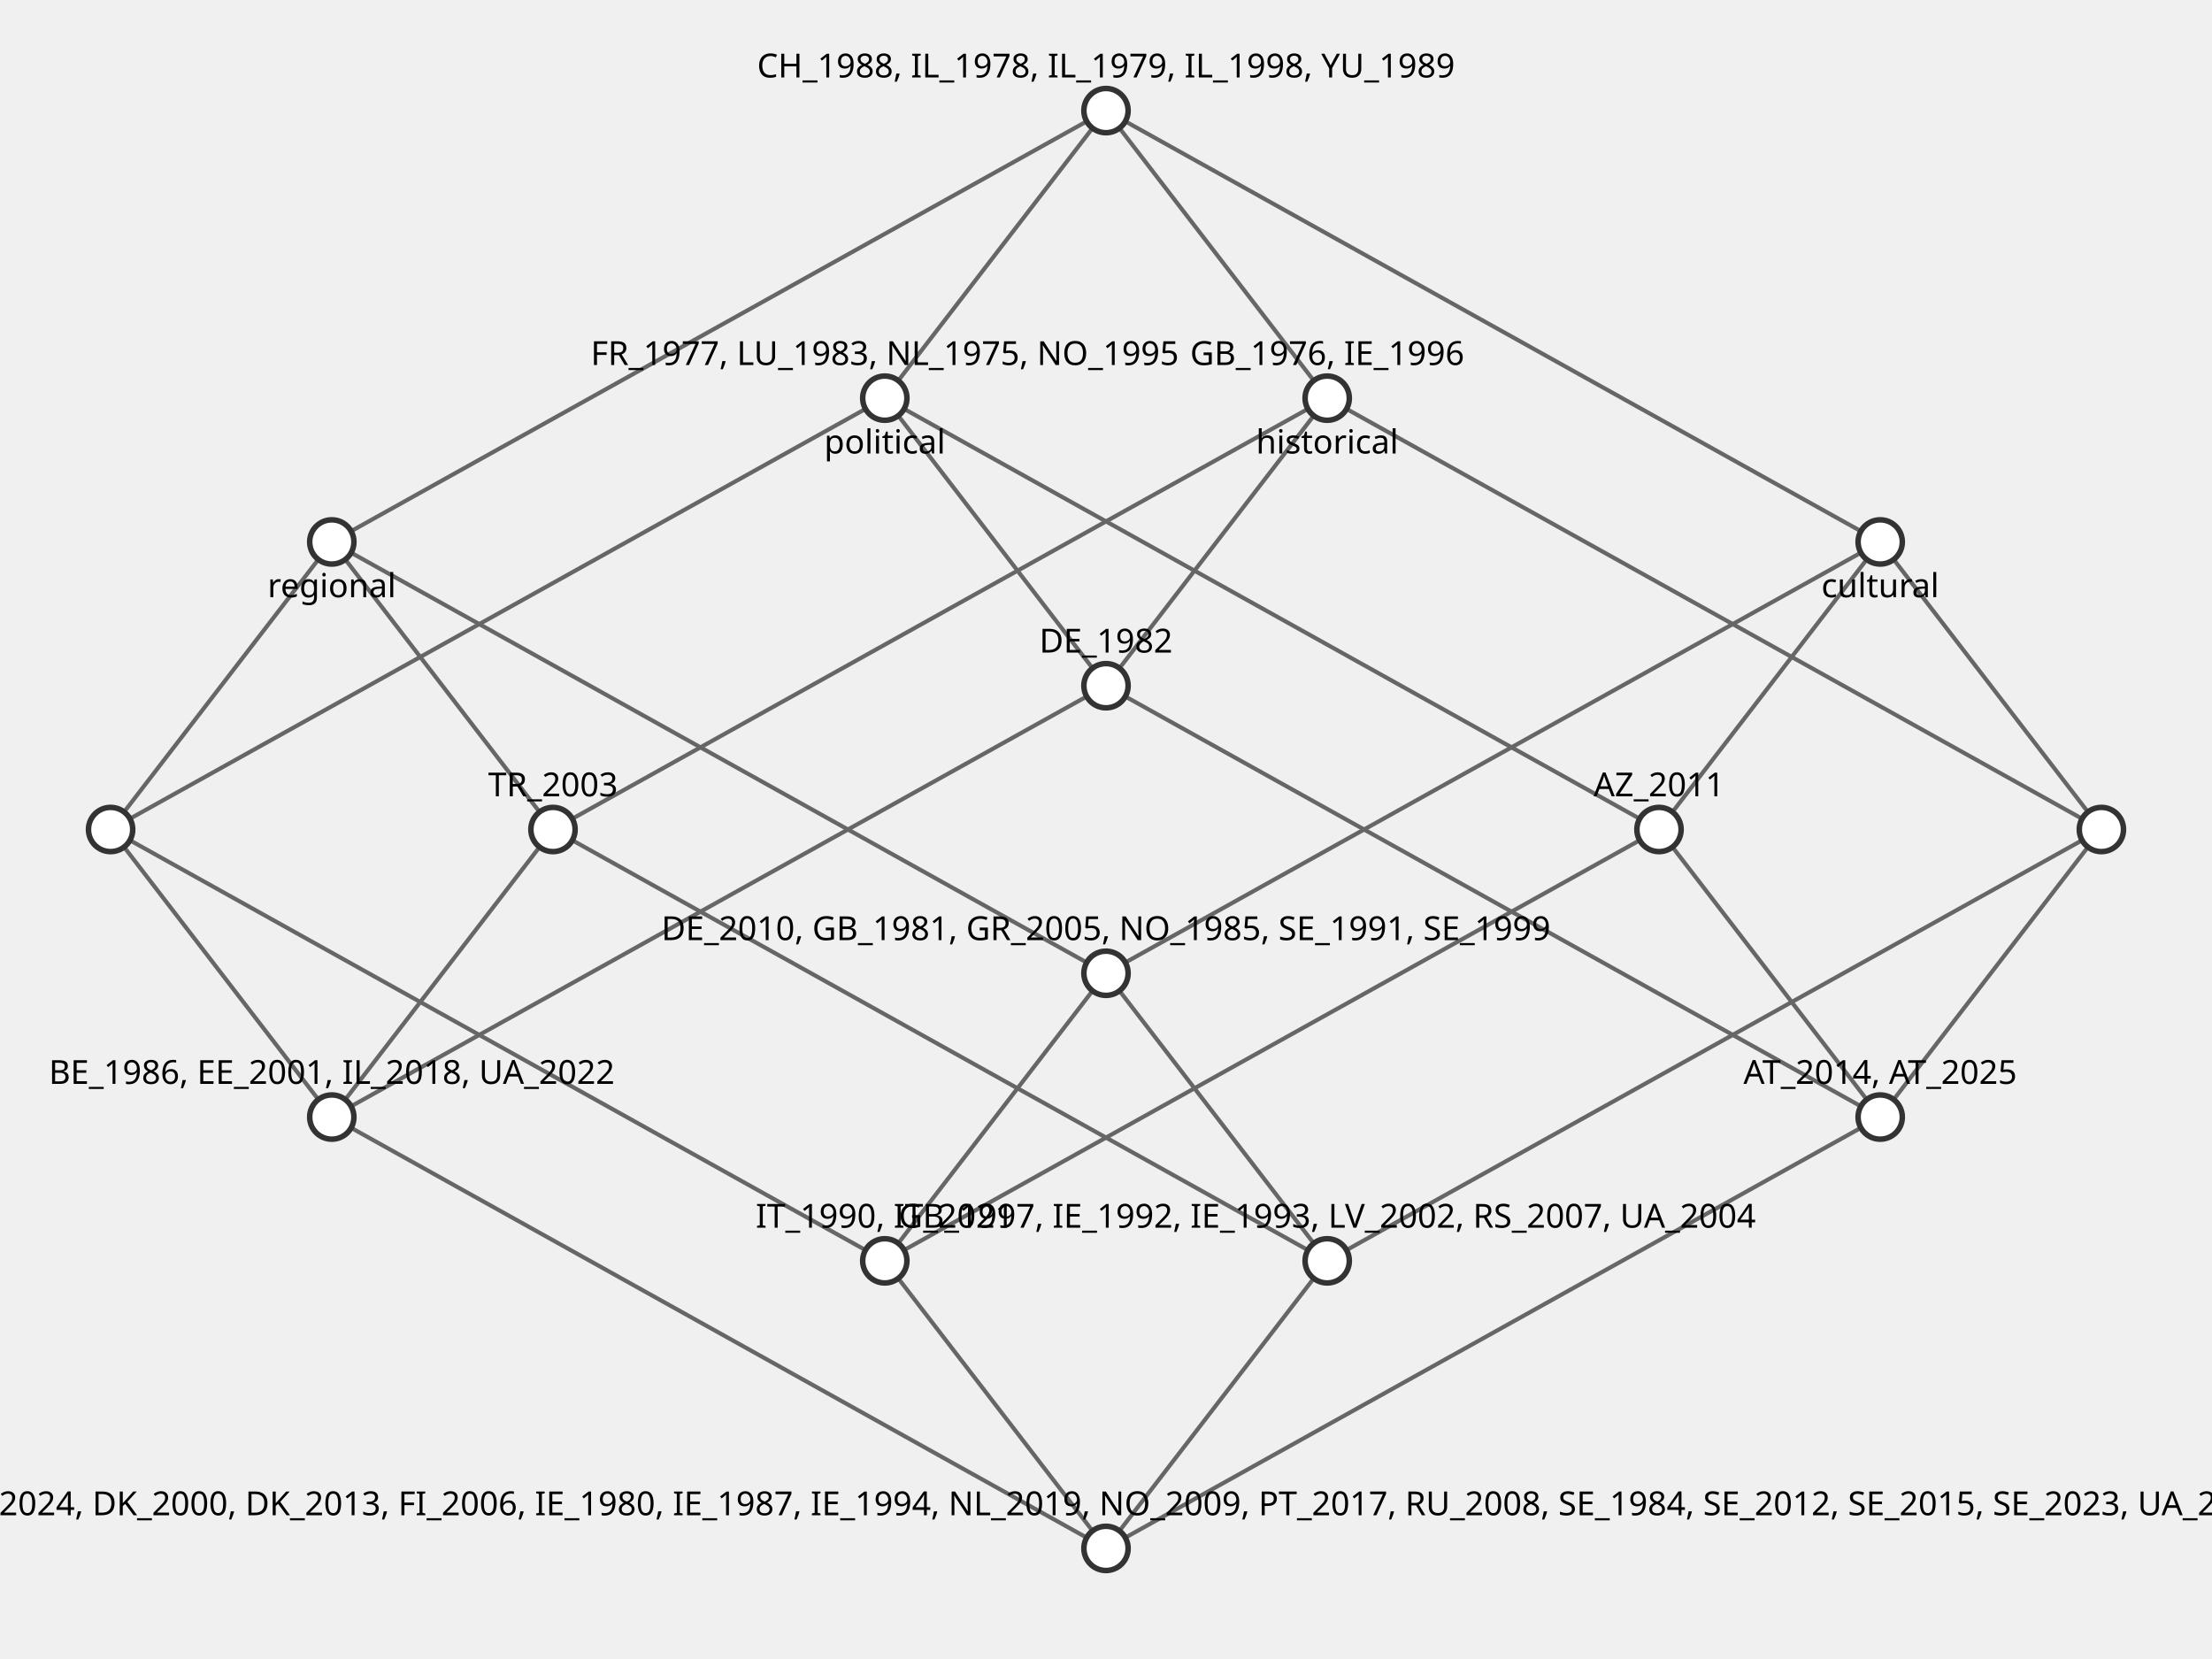
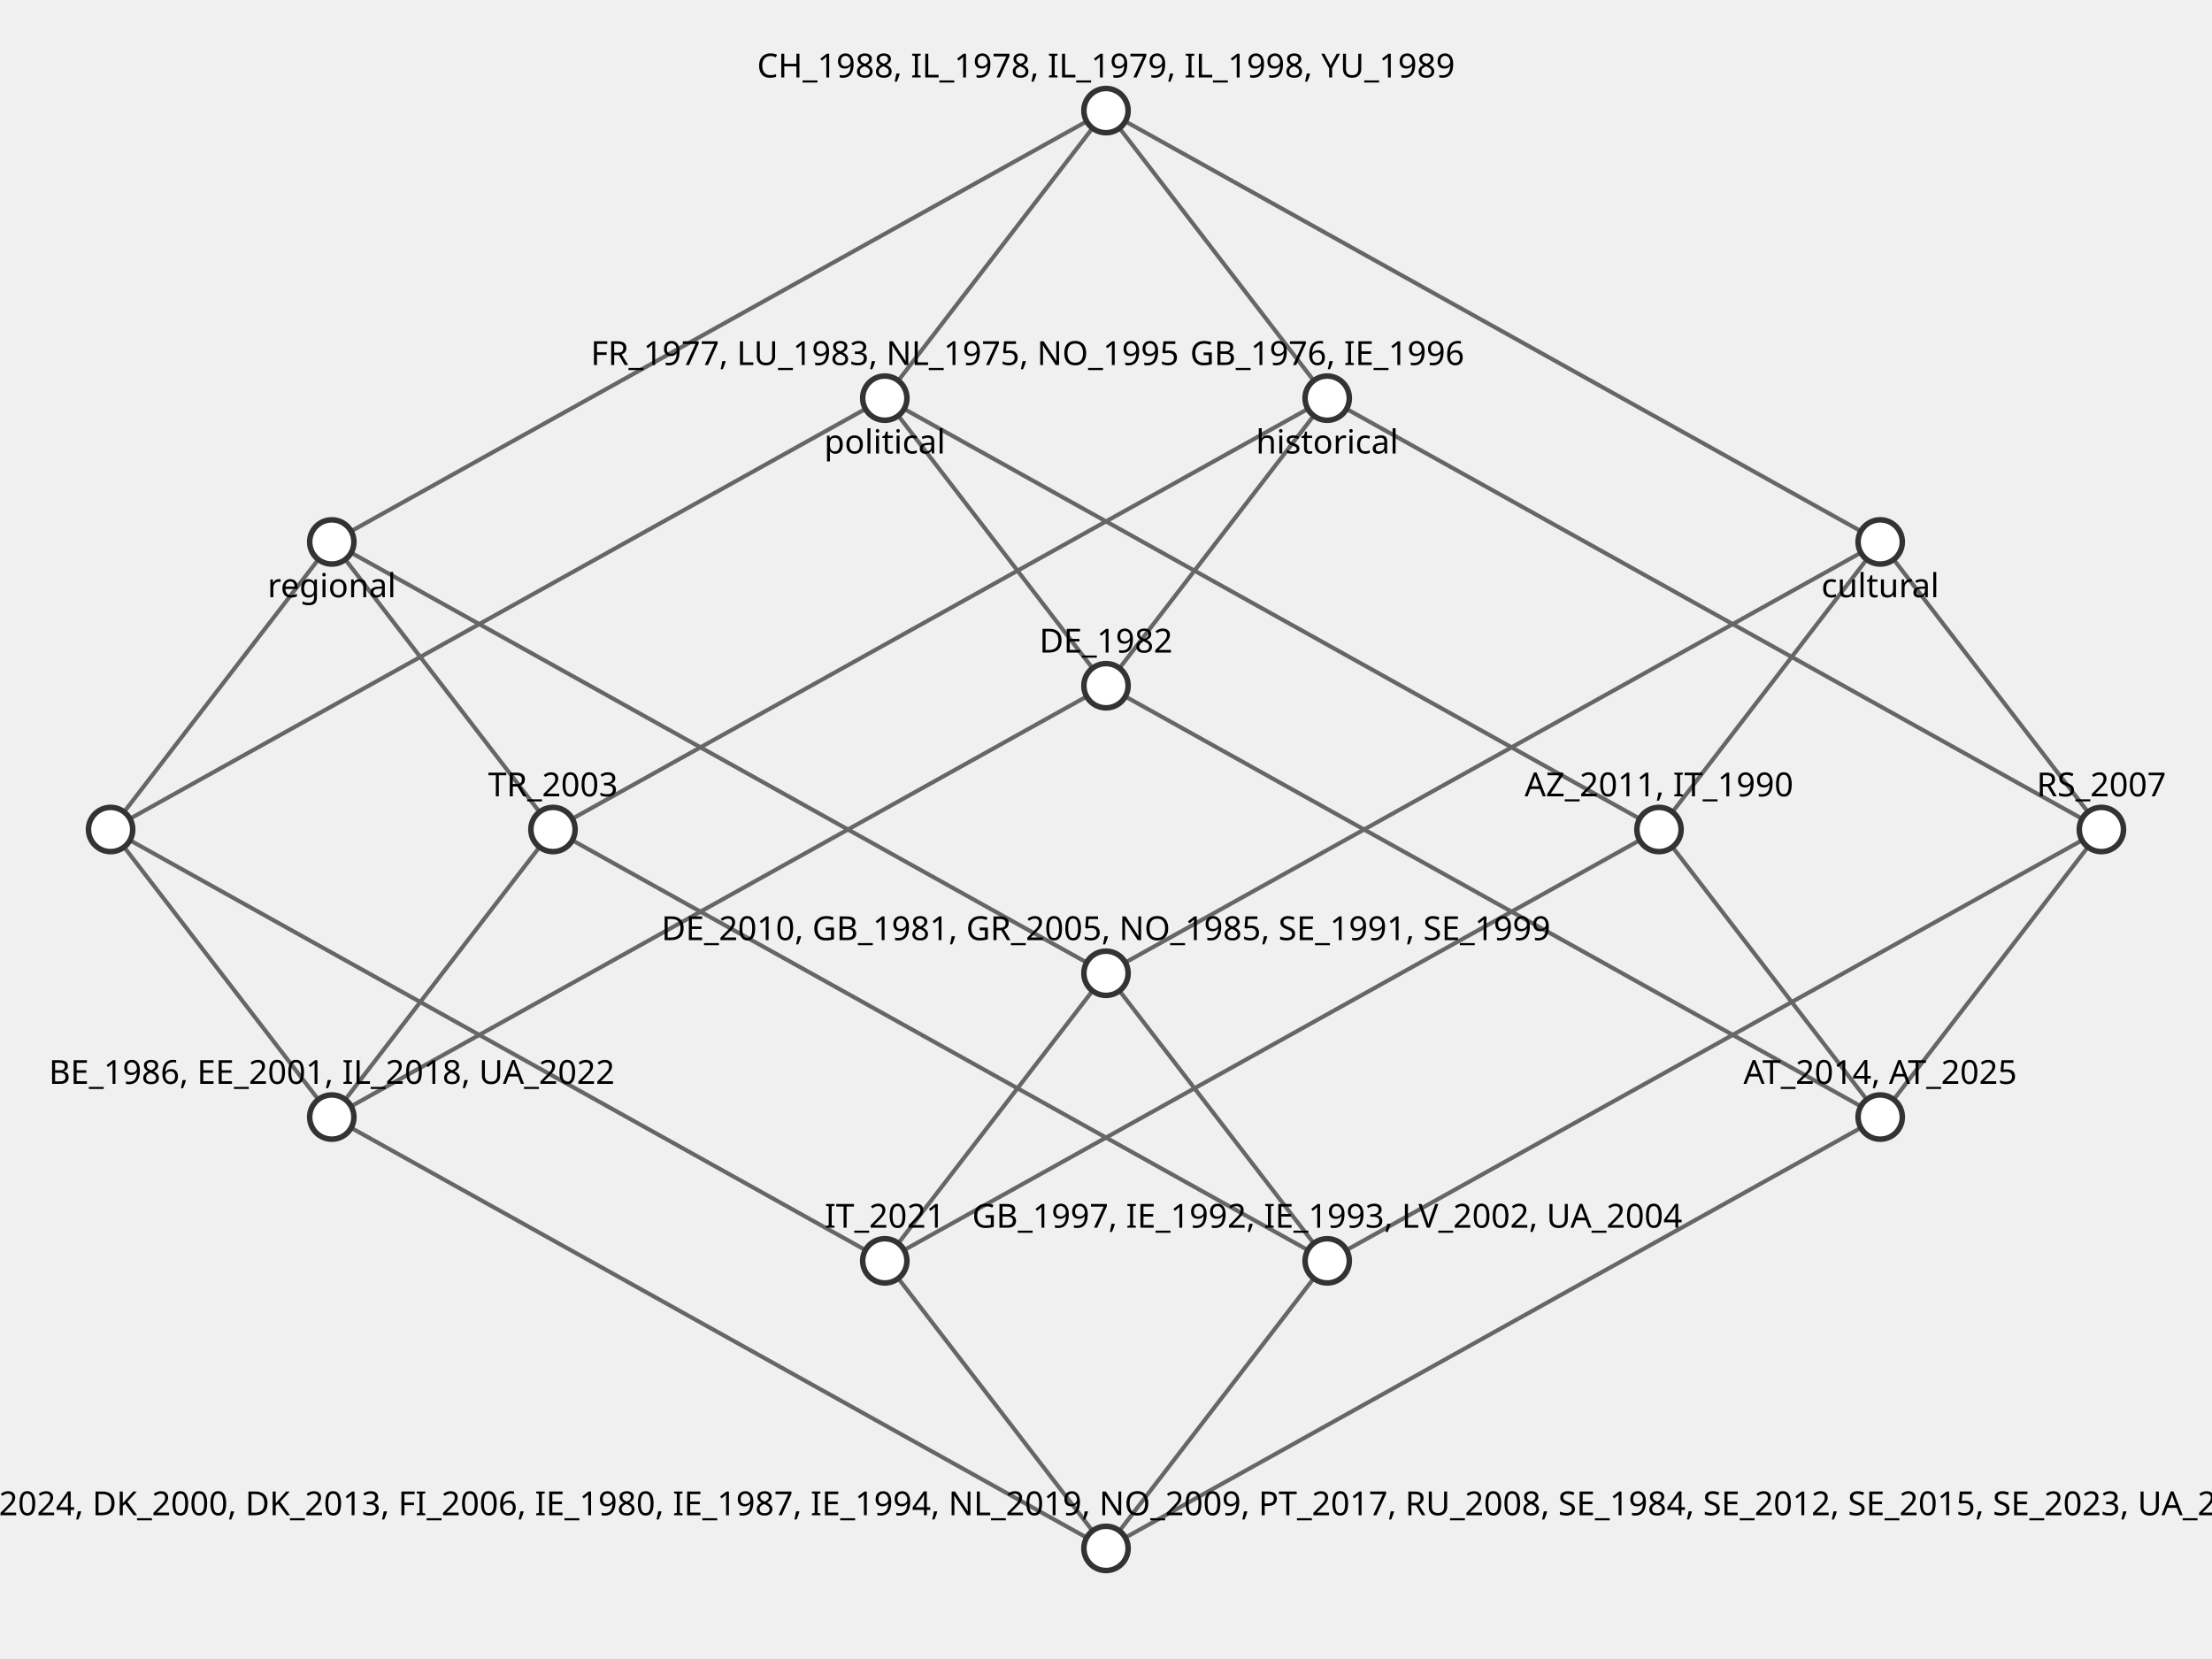
<svg xmlns="http://www.w3.org/2000/svg" width="800" height="600" viewBox="0 0 800 600">
  <line x1="120.0" y1="196.0" x2="400.0" y2="40.0" stroke="#666666" stroke-width="1.5" />
  <line x1="320.0" y1="144.0" x2="400.0" y2="40.0" stroke="#666666" stroke-width="1.5" />
  <line x1="40.0" y1="300.0" x2="120.0" y2="196.0" stroke="#666666" stroke-width="1.5" />
  <line x1="40.0" y1="300.0" x2="320.0" y2="144.0" stroke="#666666" stroke-width="1.5" />
  <line x1="480.0" y1="144.0" x2="400.0" y2="40.0" stroke="#666666" stroke-width="1.5" />
  <line x1="200.0" y1="300.0" x2="120.0" y2="196.0" stroke="#666666" stroke-width="1.5" />
  <line x1="200.0" y1="300.0" x2="480.0" y2="144.0" stroke="#666666" stroke-width="1.5" />
  <line x1="400.0" y1="248.0" x2="320.0" y2="144.0" stroke="#666666" stroke-width="1.5" />
  <line x1="400.0" y1="248.0" x2="480.0" y2="144.0" stroke="#666666" stroke-width="1.5" />
  <line x1="120.0" y1="404.0" x2="40.0" y2="300.0" stroke="#666666" stroke-width="1.5" />
  <line x1="120.0" y1="404.0" x2="200.0" y2="300.0" stroke="#666666" stroke-width="1.5" />
  <line x1="120.0" y1="404.0" x2="400.0" y2="248.0" stroke="#666666" stroke-width="1.5" />
  <line x1="680.0" y1="196.0" x2="400.0" y2="40.0" stroke="#666666" stroke-width="1.5" />
  <line x1="400.0" y1="352.0" x2="120.0" y2="196.0" stroke="#666666" stroke-width="1.5" />
  <line x1="400.0" y1="352.0" x2="680.0" y2="196.0" stroke="#666666" stroke-width="1.5" />
  <line x1="600.0" y1="300.0" x2="320.0" y2="144.0" stroke="#666666" stroke-width="1.5" />
  <line x1="600.0" y1="300.0" x2="680.0" y2="196.0" stroke="#666666" stroke-width="1.5" />
  <line x1="320.0" y1="456.0" x2="40.0" y2="300.0" stroke="#666666" stroke-width="1.5" />
  <line x1="320.0" y1="456.0" x2="400.0" y2="352.0" stroke="#666666" stroke-width="1.5" />
  <line x1="320.0" y1="456.0" x2="600.0" y2="300.0" stroke="#666666" stroke-width="1.5" />
  <line x1="760.0" y1="300.0" x2="480.0" y2="144.0" stroke="#666666" stroke-width="1.5" />
  <line x1="760.0" y1="300.0" x2="680.0" y2="196.0" stroke="#666666" stroke-width="1.5" />
  <line x1="480.0" y1="456.0" x2="200.0" y2="300.0" stroke="#666666" stroke-width="1.5" />
  <line x1="480.0" y1="456.0" x2="400.0" y2="352.0" stroke="#666666" stroke-width="1.5" />
  <line x1="480.0" y1="456.0" x2="760.0" y2="300.0" stroke="#666666" stroke-width="1.5" />
  <line x1="680.0" y1="404.0" x2="400.0" y2="248.0" stroke="#666666" stroke-width="1.5" />
  <line x1="680.0" y1="404.0" x2="600.0" y2="300.0" stroke="#666666" stroke-width="1.5" />
  <line x1="680.0" y1="404.0" x2="760.0" y2="300.0" stroke="#666666" stroke-width="1.5" />
  <line x1="400.0" y1="560.0" x2="120.0" y2="404.0" stroke="#666666" stroke-width="1.5" />
  <line x1="400.0" y1="560.0" x2="320.0" y2="456.0" stroke="#666666" stroke-width="1.5" />
  <line x1="400.0" y1="560.0" x2="480.0" y2="456.0" stroke="#666666" stroke-width="1.5" />
  <line x1="400.0" y1="560.0" x2="680.0" y2="404.0" stroke="#666666" stroke-width="1.5" />
  <g transform="translate(400.0,40.0)">
    <circle r="8" fill="#ffffff" stroke="#333333" stroke-width="2" />
    <text dy="-12" text-anchor="middle" font-size="12" font-family="sans-serif">CH_1988, IL_1978, IL_1979, IL_1998, YU_1989</text>
    <text dy="20" text-anchor="middle" font-size="12" font-family="sans-serif" />
  </g>
  <g transform="translate(120.0,196.0)">
    <circle r="8" fill="#ffffff" stroke="#333333" stroke-width="2" />
    <text dy="-12" text-anchor="middle" font-size="12" font-family="sans-serif" />
    <text dy="20" text-anchor="middle" font-size="12" font-family="sans-serif">regional</text>
  </g>
  <g transform="translate(320.0,144.0)">
    <circle r="8" fill="#ffffff" stroke="#333333" stroke-width="2" />
    <text dy="-12" text-anchor="middle" font-size="12" font-family="sans-serif">FR_1977, LU_1983, NL_1975, NO_1995</text>
    <text dy="20" text-anchor="middle" font-size="12" font-family="sans-serif">political</text>
  </g>
  <g transform="translate(40.0,300.0)">
    <circle r="8" fill="#ffffff" stroke="#333333" stroke-width="2" />
    <text dy="-12" text-anchor="middle" font-size="12" font-family="sans-serif" />
    <text dy="20" text-anchor="middle" font-size="12" font-family="sans-serif" />
  </g>
  <g transform="translate(480.0,144.0)">
    <circle r="8" fill="#ffffff" stroke="#333333" stroke-width="2" />
    <text dy="-12" text-anchor="middle" font-size="12" font-family="sans-serif">GB_1976, IE_1996</text>
    <text dy="20" text-anchor="middle" font-size="12" font-family="sans-serif">historical</text>
  </g>
  <g transform="translate(200.0,300.0)">
    <circle r="8" fill="#ffffff" stroke="#333333" stroke-width="2" />
    <text dy="-12" text-anchor="middle" font-size="12" font-family="sans-serif">TR_2003</text>
    <text dy="20" text-anchor="middle" font-size="12" font-family="sans-serif" />
  </g>
  <g transform="translate(400.0,248.0)">
    <circle r="8" fill="#ffffff" stroke="#333333" stroke-width="2" />
    <text dy="-12" text-anchor="middle" font-size="12" font-family="sans-serif">DE_1982</text>
    <text dy="20" text-anchor="middle" font-size="12" font-family="sans-serif" />
  </g>
  <g transform="translate(120.0,404.0)">
    <circle r="8" fill="#ffffff" stroke="#333333" stroke-width="2" />
    <text dy="-12" text-anchor="middle" font-size="12" font-family="sans-serif">BE_1986, EE_2001, IL_2018, UA_2022</text>
    <text dy="20" text-anchor="middle" font-size="12" font-family="sans-serif" />
  </g>
  <g transform="translate(680.0,196.0)">
    <circle r="8" fill="#ffffff" stroke="#333333" stroke-width="2" />
    <text dy="-12" text-anchor="middle" font-size="12" font-family="sans-serif" />
    <text dy="20" text-anchor="middle" font-size="12" font-family="sans-serif">cultural</text>
  </g>
  <g transform="translate(400.0,352.0)">
    <circle r="8" fill="#ffffff" stroke="#333333" stroke-width="2" />
    <text dy="-12" text-anchor="middle" font-size="12" font-family="sans-serif">DE_2010, GB_1981, GR_2005, NO_1985, SE_1991, SE_1999</text>
    <text dy="20" text-anchor="middle" font-size="12" font-family="sans-serif" />
  </g>
  <g transform="translate(600.0,300.0)">
    <circle r="8" fill="#ffffff" stroke="#333333" stroke-width="2" />
-     <text dy="-12" text-anchor="middle" font-size="12" font-family="sans-serif">AZ_2011</text>
+     <text dy="-12" text-anchor="middle" font-size="12" font-family="sans-serif">AZ_2011, IT_1990</text>
    <text dy="20" text-anchor="middle" font-size="12" font-family="sans-serif" />
  </g>
  <g transform="translate(320.0,456.0)">
    <circle r="8" fill="#ffffff" stroke="#333333" stroke-width="2" />
-     <text dy="-12" text-anchor="middle" font-size="12" font-family="sans-serif">IT_1990, IT_2021</text>
+     <text dy="-12" text-anchor="middle" font-size="12" font-family="sans-serif">IT_2021</text>
    <text dy="20" text-anchor="middle" font-size="12" font-family="sans-serif" />
  </g>
  <g transform="translate(760.0,300.0)">
    <circle r="8" fill="#ffffff" stroke="#333333" stroke-width="2" />
-     <text dy="-12" text-anchor="middle" font-size="12" font-family="sans-serif" />
+     <text dy="-12" text-anchor="middle" font-size="12" font-family="sans-serif">RS_2007</text>
    <text dy="20" text-anchor="middle" font-size="12" font-family="sans-serif" />
  </g>
  <g transform="translate(480.0,456.0)">
    <circle r="8" fill="#ffffff" stroke="#333333" stroke-width="2" />
-     <text dy="-12" text-anchor="middle" font-size="12" font-family="sans-serif">GB_1997, IE_1992, IE_1993, LV_2002, RS_2007, UA_2004</text>
+     <text dy="-12" text-anchor="middle" font-size="12" font-family="sans-serif">GB_1997, IE_1992, IE_1993, LV_2002, UA_2004</text>
    <text dy="20" text-anchor="middle" font-size="12" font-family="sans-serif" />
  </g>
  <g transform="translate(680.0,404.0)">
    <circle r="8" fill="#ffffff" stroke="#333333" stroke-width="2" />
    <text dy="-12" text-anchor="middle" font-size="12" font-family="sans-serif">AT_2014, AT_2025</text>
    <text dy="20" text-anchor="middle" font-size="12" font-family="sans-serif" />
  </g>
  <g transform="translate(400.0,560.0)">
    <circle r="8" fill="#ffffff" stroke="#333333" stroke-width="2" />
    <text dy="-12" text-anchor="middle" font-size="12" font-family="sans-serif">CH_2024, DK_2000, DK_2013, FI_2006, IE_1980, IE_1987, IE_1994, NL_2019, NO_2009, PT_2017, RU_2008, SE_1984, SE_2012, SE_2015, SE_2023, UA_2016</text>
    <text dy="20" text-anchor="middle" font-size="12" font-family="sans-serif" />
  </g>
</svg>
